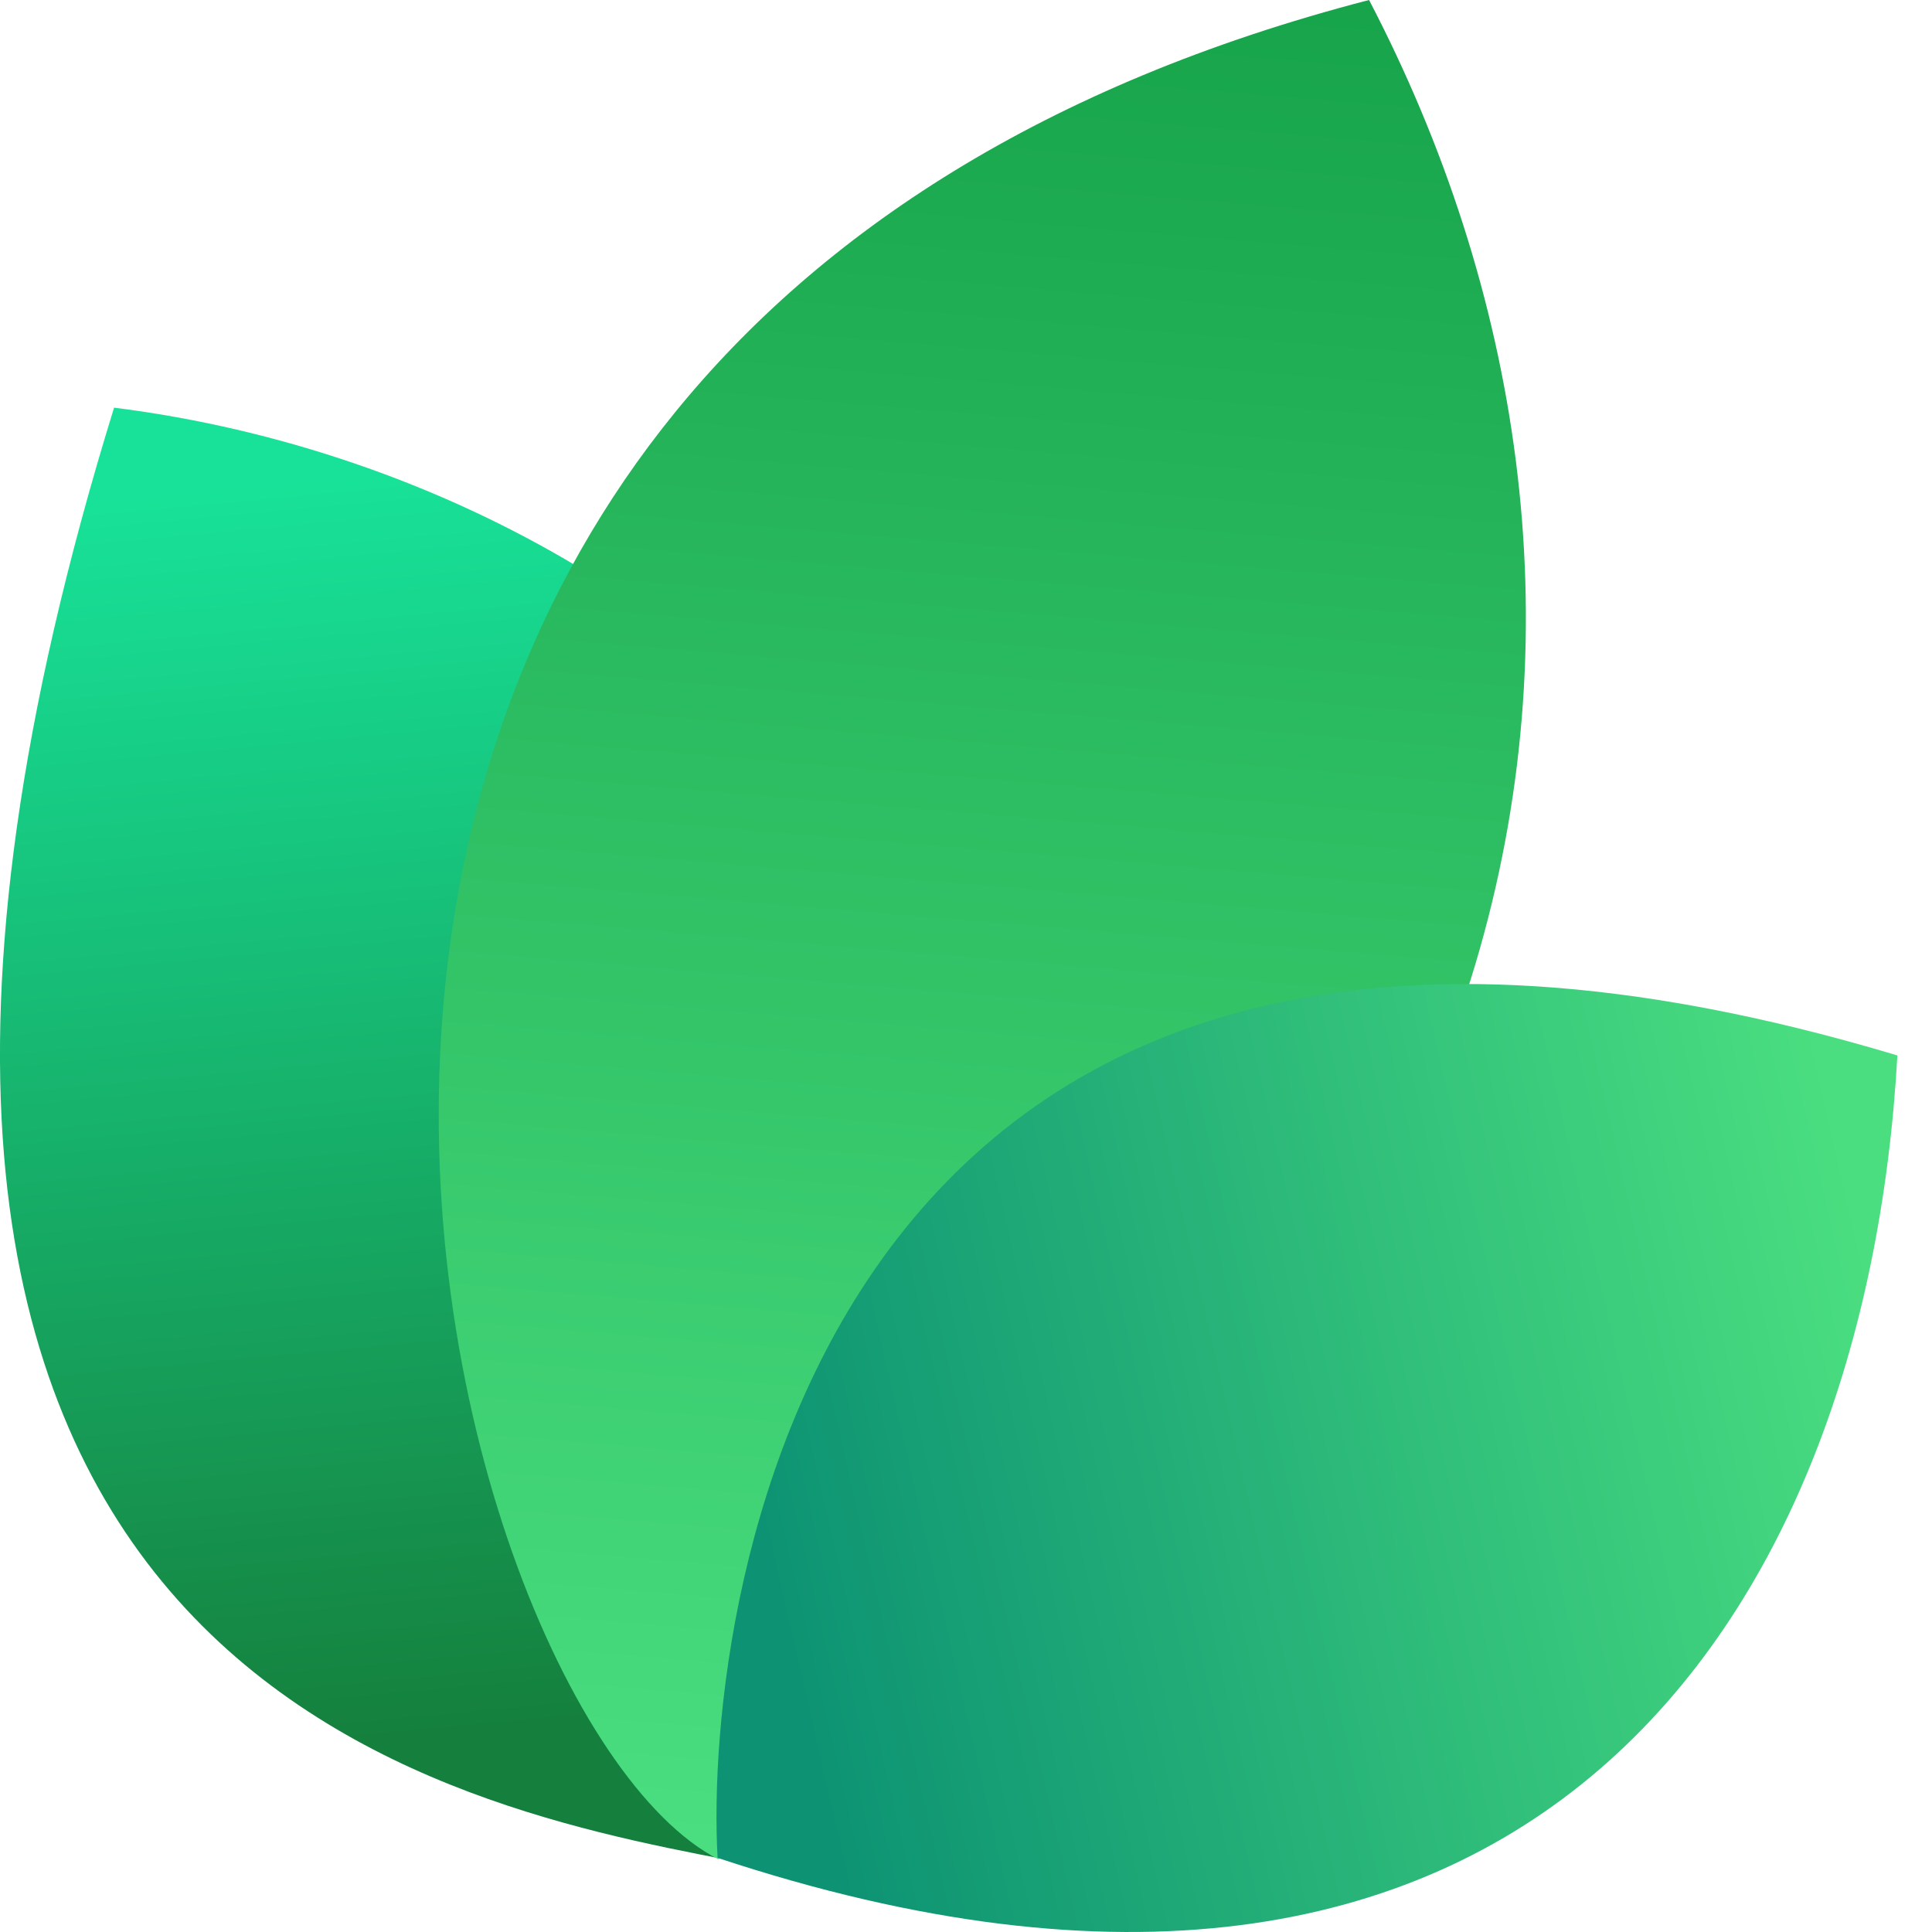
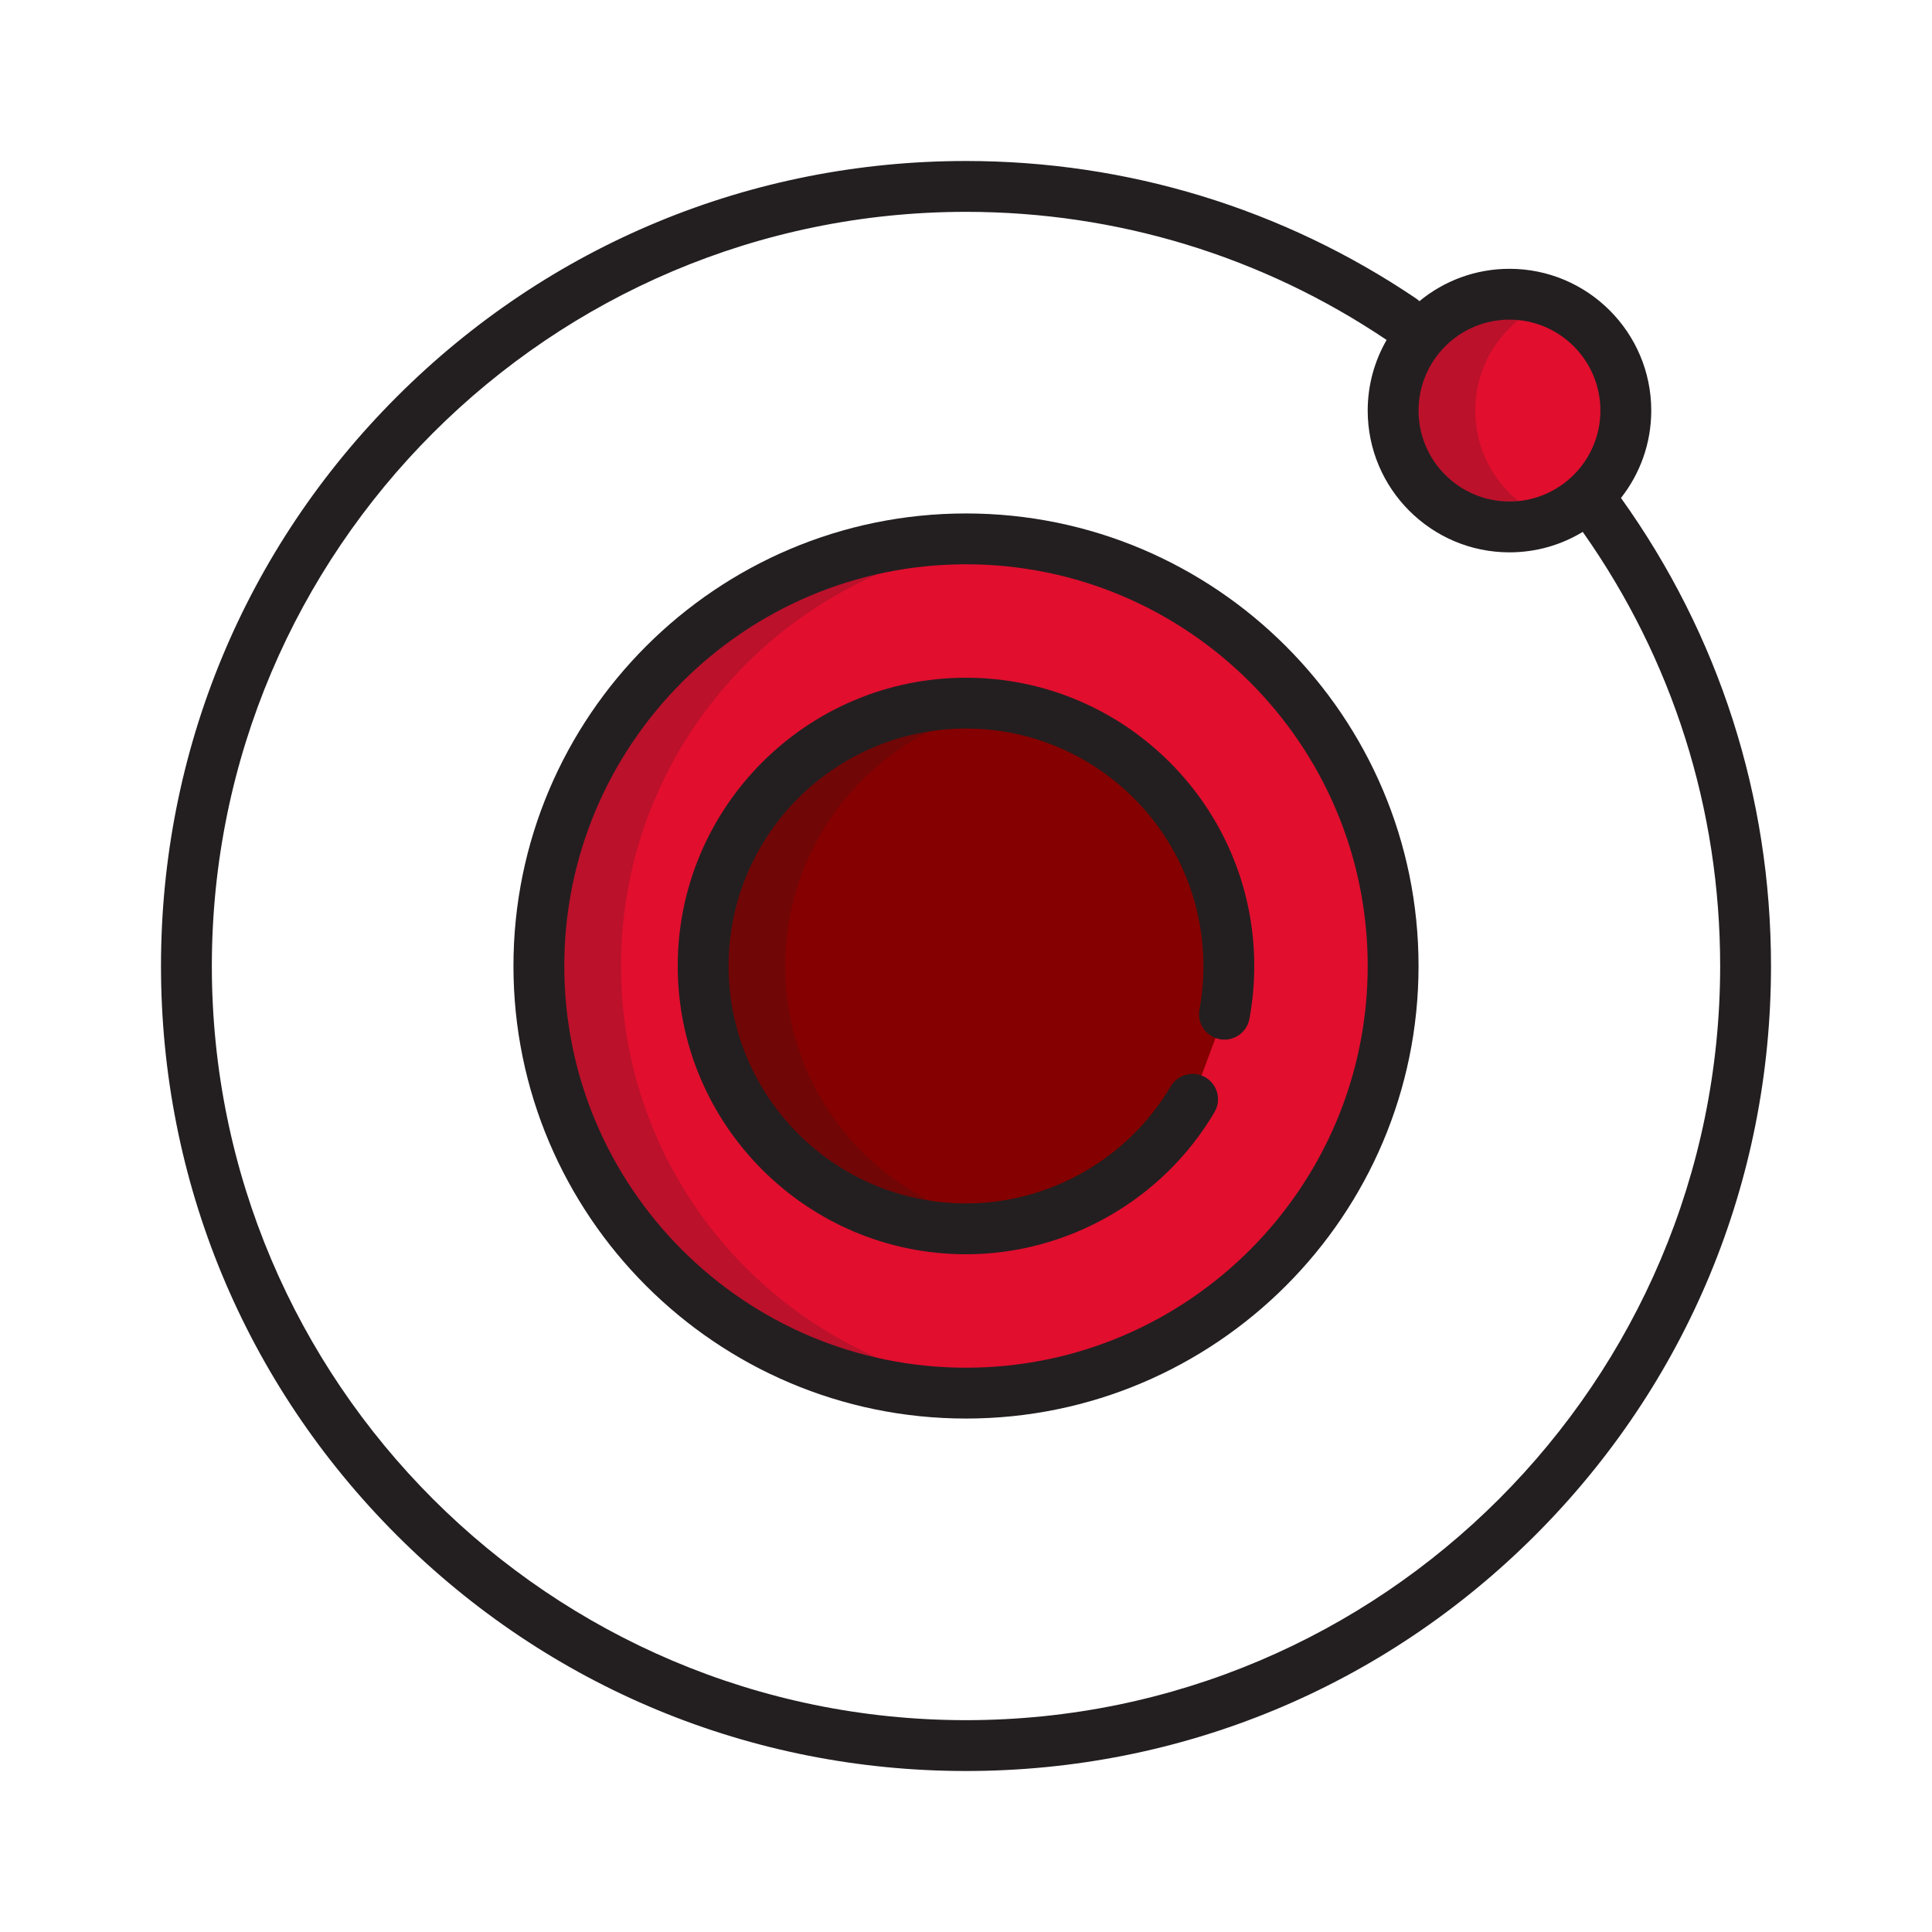
- <svg xmlns="http://www.w3.org/2000/svg" width="24" height="24" viewBox="0 0 24 24" fill="none">
-   <path d="M9.061 23.108C5.268 22.377 -3.391 20.627 1.417 5.064C9.634 6.099 16.973 14.064 9.061 23.108Z" fill="url(#paint0_linear_17557_2021)" />
-   <path d="M8.919 23.094C5.276 21.222 0.784 4.209 17.007 0C20.757 7.193 19.621 16.545 8.919 23.094Z" fill="url(#paint1_linear_17557_2021)" />
-   <path d="M8.914 23.079C8.735 19.882 10.159 9.085 23.57 13.111C23.181 20.123 18.984 26.418 8.914 23.079Z" fill="url(#paint2_linear_17557_2021)" />
-   <defs>
-     <linearGradient id="paint0_linear_17557_2021" x1="3.776" y1="5.916" x2="5.232" y2="21.559" gradientUnits="userSpaceOnUse">
-       <stop stop-color="#18E299" />
-       <stop offset="1" stop-color="#15803D" />
-     </linearGradient>
-     <linearGradient id="paint1_linear_17557_2021" x1="12.171" y1="-0.718" x2="10.19" y2="22.983" gradientUnits="userSpaceOnUse">
-       <stop stop-color="#16A34A" />
-       <stop offset="1" stop-color="#4ADE80" />
-     </linearGradient>
-     <linearGradient id="paint2_linear_17557_2021" x1="23.133" y1="15.353" x2="9.338" y2="18.52" gradientUnits="userSpaceOnUse">
-       <stop stop-color="#4ADE80" />
-       <stop offset="1" stop-color="#0D9373" />
-     </linearGradient>
-   </defs>
+ <svg xmlns="http://www.w3.org/2000/svg" height="256px" width="256px" version="1.1" id="Layer_1" viewBox="-51.2 -51.2 614.40 614.40" xml:space="preserve">
+   <g id="SVGRepo_iconCarrier">
+     <g>
+       <circle style="fill:#e10e2e;" cx="256" cy="256" r="135.836" />
+       <circle style="fill:#e10e2e;" cx="428.83" cy="79.365" r="37.004" />
+     </g>
+     <path style="fill:#850000;" d="M328.06,298.384c-14.534,24.659-41.365,41.205-72.062,41.205c-46.165,0-83.589-37.423-83.589-83.589s37.423-83.589,83.589-83.589s83.589,37.423,83.589,83.589c0,5.237-0.482,10.362-1.403,15.333" />
+     <g style="opacity:0.2;">
+       <path style="fill:#231F20;" d="M146.278,256c0-70.613,53.884-128.633,122.776-135.204c-4.296-0.41-8.65-0.627-13.054-0.627c-75.017,0-135.831,60.814-135.831,135.831S180.983,391.832,256,391.832c4.404,0,8.758-0.218,13.054-0.627C200.162,384.634,146.278,326.613,146.278,256z" />
+     </g>
+     <g style="opacity:0.2;">
+       <path style="fill:#231F20;" d="M417.939,79.368c0-15.839,9.955-29.347,23.948-34.625c-4.06-1.532-8.458-2.377-13.054-2.377c-20.434,0-37.001,16.566-37.001,37.001c0,20.436,16.567,37.002,37.001,37.002c4.597,0,8.995-0.844,13.054-2.376C427.895,108.715,417.939,95.207,417.939,79.368z" />
+     </g>
+     <g style="opacity:0.2;">
+       <path style="fill:#231F20;" d="M198.52,256c0-41.723,30.57-76.299,70.534-82.568c-4.254-0.667-8.612-1.021-13.054-1.021c-46.165,0-83.589,37.423-83.589,83.589s37.423,83.589,83.589,83.589c4.438,0,8.792-0.357,13.045-1.023C229.086,332.293,198.52,297.72,198.52,256z" />
+     </g>
+     <g>
+       <path style="fill:#231F20;" d="M256,164.327c-50.549,0-91.673,41.124-91.673,91.673s41.124,91.673,91.673,91.673c32.316,0,62.598-17.314,79.025-45.184c2.268-3.846,0.987-8.802-2.859-11.069c-3.845-2.267-8.801-0.988-11.069,2.86c-13.534,22.961-38.478,37.225-65.097,37.225c-41.633,0-75.504-33.871-75.504-75.504s33.872-75.504,75.504-75.504s75.504,33.871,75.504,75.504c0,4.657-0.427,9.319-1.268,13.86c-0.814,4.39,2.086,8.608,6.476,9.422c4.379,0.807,8.607-2.085,9.421-6.476c1.021-5.509,1.539-11.164,1.539-16.805C347.673,205.451,306.548,164.327,256,164.327z" />
+       <path style="fill:#231F20;" d="M256,112.085c-79.355,0-143.915,64.561-143.915,143.915c0,79.356,64.561,143.916,143.915,143.916S399.915,335.356,399.915,256C399.915,176.645,335.355,112.085,256,112.085z M256,383.748c-70.44,0-127.747-57.307-127.747-127.748c0-70.439,57.306-127.747,127.747-127.747S383.747,185.561,383.747,256C383.747,326.44,326.44,383.748,256,383.748z" />
+       <path style="fill:#231F20;" d="M464.293,107.16c6.02-7.665,9.625-17.313,9.625-27.792c0-24.859-20.226-45.085-45.086-45.085c-10.869,0-20.853,3.866-28.647,10.296c-0.322-0.306-0.666-0.596-1.047-0.853C356.795,15.121,307.299,0,256,0C187.619,0,123.333,26.629,74.982,74.982C26.628,123.333,0,187.622,0,256.002c0,68.379,26.628,132.666,74.982,181.017C123.333,485.372,187.619,512,256,512s132.667-26.628,181.019-74.981C485.372,388.668,512,324.382,512,256.002C512,202.162,495.505,150.75,464.293,107.16z M428.832,50.451c15.945,0,28.918,12.972,28.918,28.917c0,15.945-12.972,28.918-28.918,28.918c-15.945,0-28.917-12.972-28.917-28.918C399.915,63.423,412.887,50.451,428.832,50.451z M256,495.832c-132.244,0-239.832-107.587-239.832-239.829C16.168,123.757,123.756,16.168,256,16.168c47.931,0,94.175,14.088,133.763,40.741c-3.819,6.618-6.017,14.284-6.017,22.458c0,24.861,20.226,45.086,45.085,45.086c8.521,0,16.496-2.377,23.301-6.502c28.598,40.532,43.699,88.178,43.699,138.05C495.832,388.245,388.243,495.832,256,495.832z" />
+     </g>
+   </g>
</svg>
